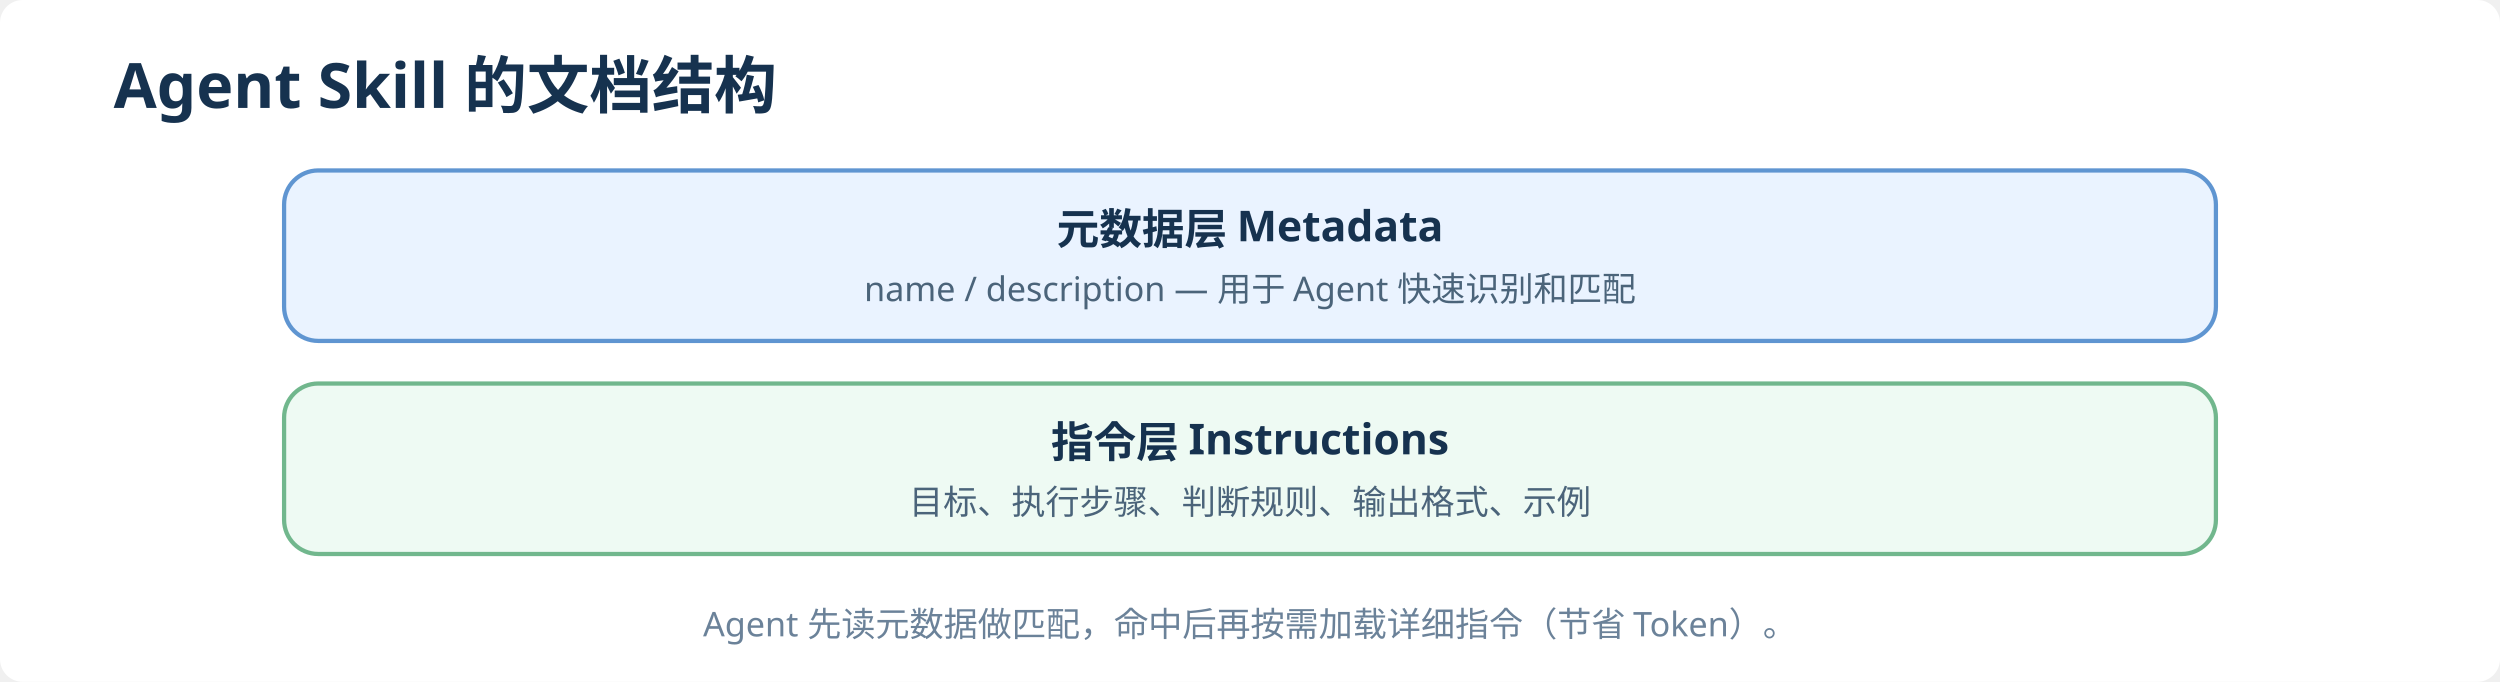
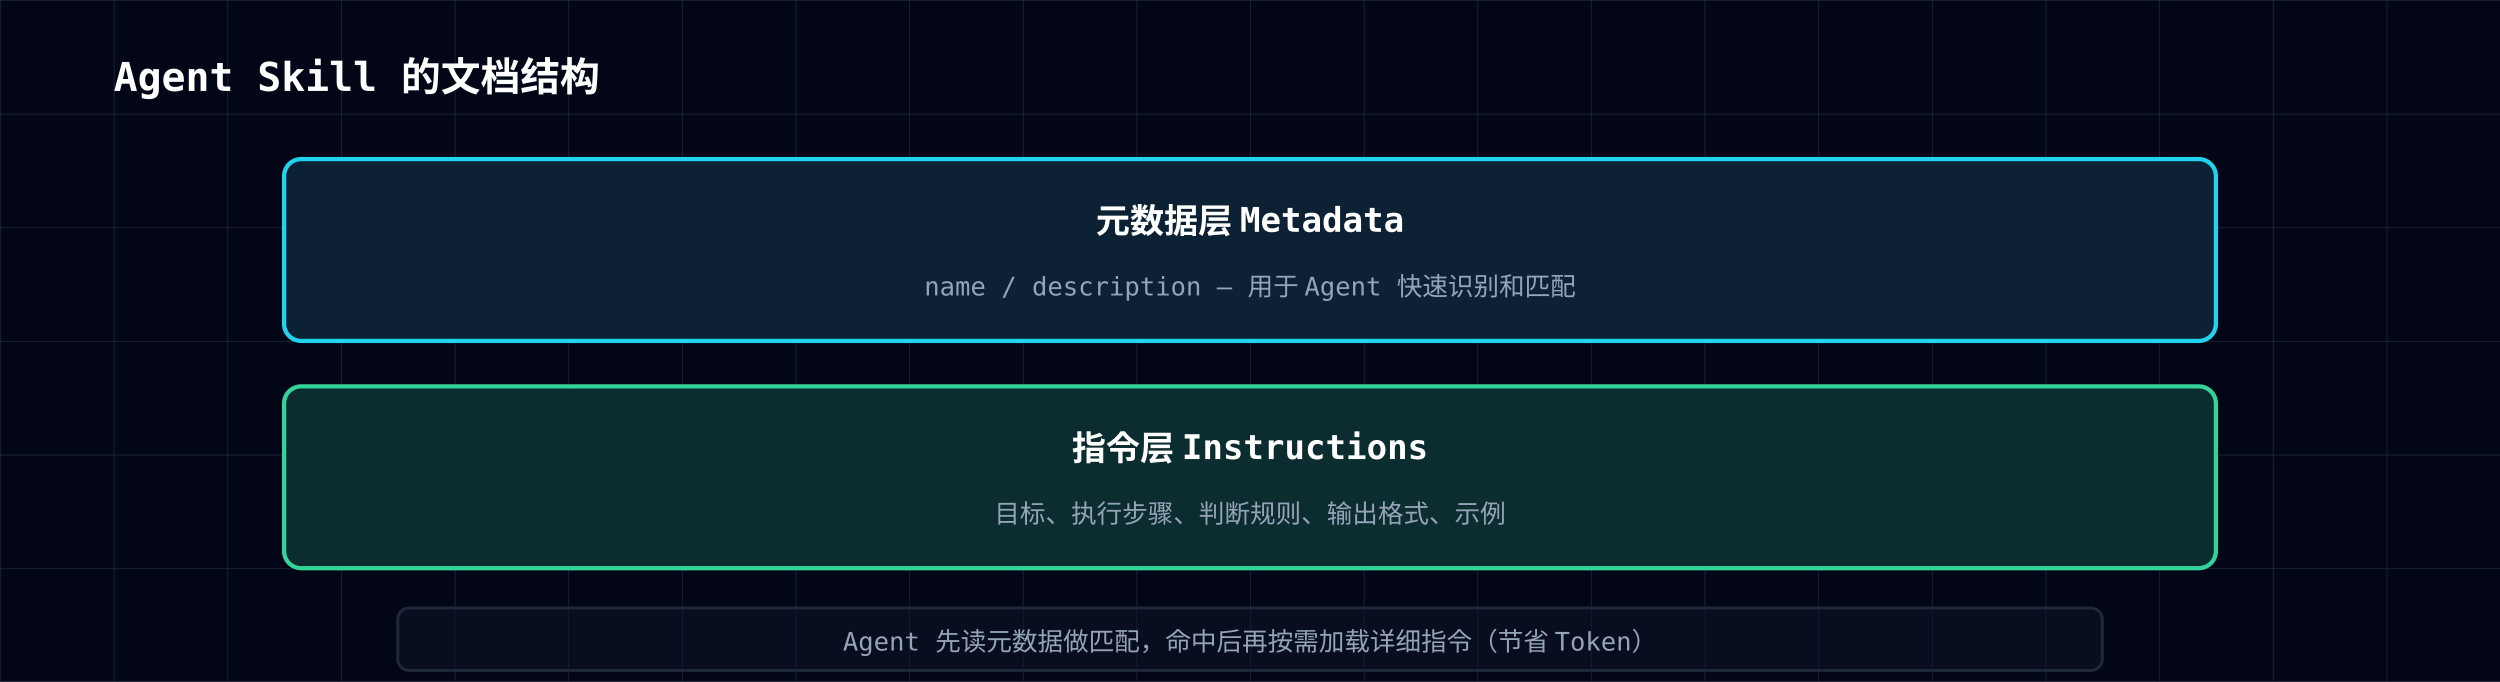
<svg xmlns="http://www.w3.org/2000/svg" width="880" height="240" viewBox="0 0 880 240">
  <defs>
-     <style>
-       .title { font: 700 22px 'PingFang SC', 'Microsoft YaHei', sans-serif; fill: #16324f; }
-       .label { font: 600 15px 'PingFang SC', 'Microsoft YaHei', sans-serif; fill: #16324f; }
-       .sub { font: 500 12px 'PingFang SC', 'Microsoft YaHei', sans-serif; fill: #4b647a; }
-       .note { font: 500 12px 'PingFang SC', 'Microsoft YaHei', sans-serif; fill: #6b8299; }
-       .panel1 { fill: #eaf3ff; stroke: #5f95d1; stroke-width: 1.5; rx: 12; }
-       .panel2 { fill: #eefaf3; stroke: #71b78d; stroke-width: 1.5; rx: 12; }
-     </style>
+     <pattern id="grid" width="40" height="40" patternUnits="userSpaceOnUse">
+       <path d="M 40 0 L 0 0 0 40" fill="none" stroke="#1e293b" stroke-width="0.5" />
+     </pattern>
  </defs>
-   <rect width="880" height="240" fill="#ffffff" rx="8" />
-   <text x="40" y="38" class="title">Agent Skill 的文档结构</text>
-   <rect x="100" y="60" width="680" height="60" class="panel1" />
-   <text x="440" y="86" text-anchor="middle" class="label">元数据层 Metadata</text>
-   <text x="440" y="106" text-anchor="middle" class="sub">name / description — 用于 Agent 快速识别和匹配</text>
-   <rect x="100" y="135" width="680" height="60" class="panel2" />
-   <text x="440" y="161" text-anchor="middle" class="label">指令层 Instructions</text>
-   <text x="440" y="181" text-anchor="middle" class="sub">目标、执行步骤、判断规则、输出格式、示例</text>
-   <text x="440" y="224" text-anchor="middle" class="note">Agent 先读元数据做匹配，命中后再按需加载详细指令（节省 Token）。</text>
+   <rect width="880" height="240" fill="#020617" />
+   <rect width="880" height="240" fill="url(#grid)" />
+   <text x="40" y="32" fill="white" font-family="'JetBrains Mono', monospace" font-size="14" font-weight="700">Agent Skill 的文档结构</text>
+   <rect x="100" y="56" width="680" height="64" rx="6" fill="#0f172a" />
+   <rect x="100" y="56" width="680" height="64" rx="6" fill="rgba(8, 51, 68, 0.4)" stroke="#22d3ee" stroke-width="1.5" />
+   <text x="440" y="82" text-anchor="middle" fill="white" font-family="'JetBrains Mono', monospace" font-size="12" font-weight="600">元数据层 Metadata</text>
+   <text x="440" y="104" text-anchor="middle" fill="#94a3b8" font-family="'JetBrains Mono', monospace" font-size="9">name / description — 用于 Agent 快速识别和匹配</text>
+   <rect x="100" y="136" width="680" height="64" rx="6" fill="#0f172a" />
+   <rect x="100" y="136" width="680" height="64" rx="6" fill="rgba(6, 78, 59, 0.4)" stroke="#34d399" stroke-width="1.5" />
+   <text x="440" y="162" text-anchor="middle" fill="white" font-family="'JetBrains Mono', monospace" font-size="12" font-weight="600">指令层 Instructions</text>
+   <text x="440" y="184" text-anchor="middle" fill="#94a3b8" font-family="'JetBrains Mono', monospace" font-size="9">目标、执行步骤、判断规则、输出格式、示例</text>
+   <rect x="140" y="214" width="600" height="22" rx="4" fill="rgba(15, 23, 42, 0.5)" stroke="#1e293b" stroke-width="1" />
+   <text x="440" y="229" text-anchor="middle" fill="#94a3b8" font-family="'JetBrains Mono', monospace" font-size="9">Agent 先读元数据做匹配，命中后再按需加载详细指令（节省 Token）</text>
</svg>
